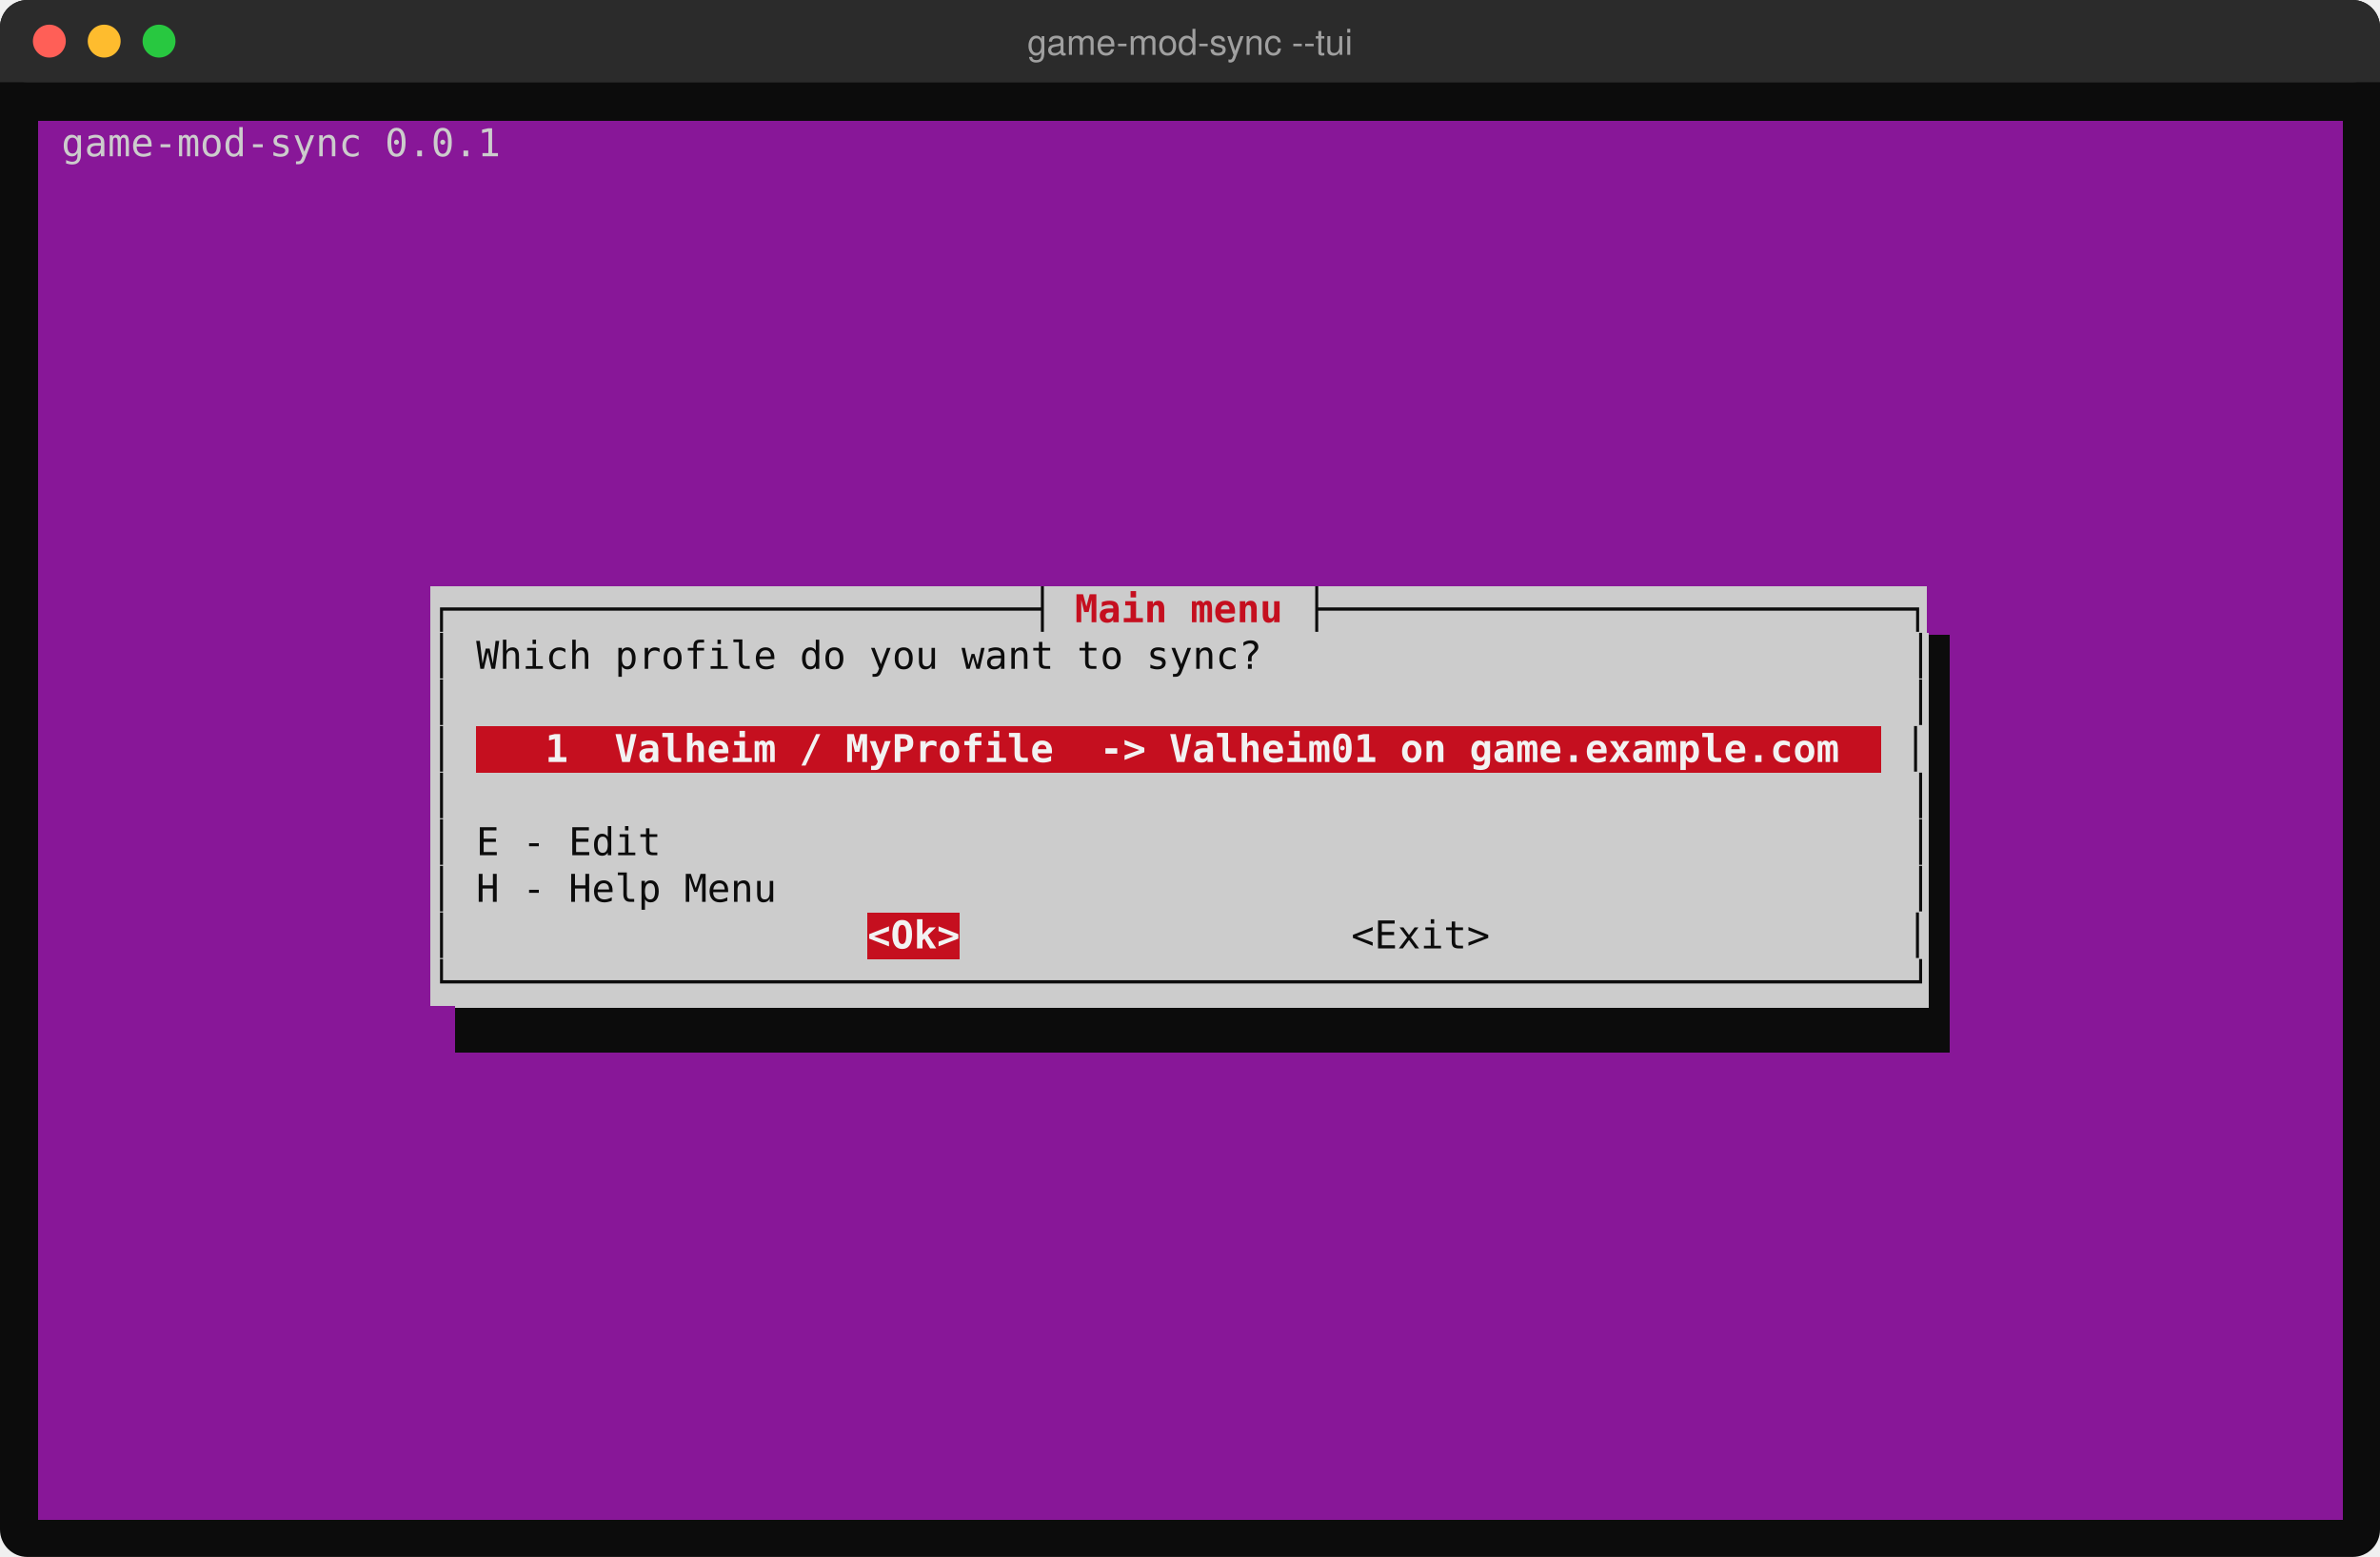
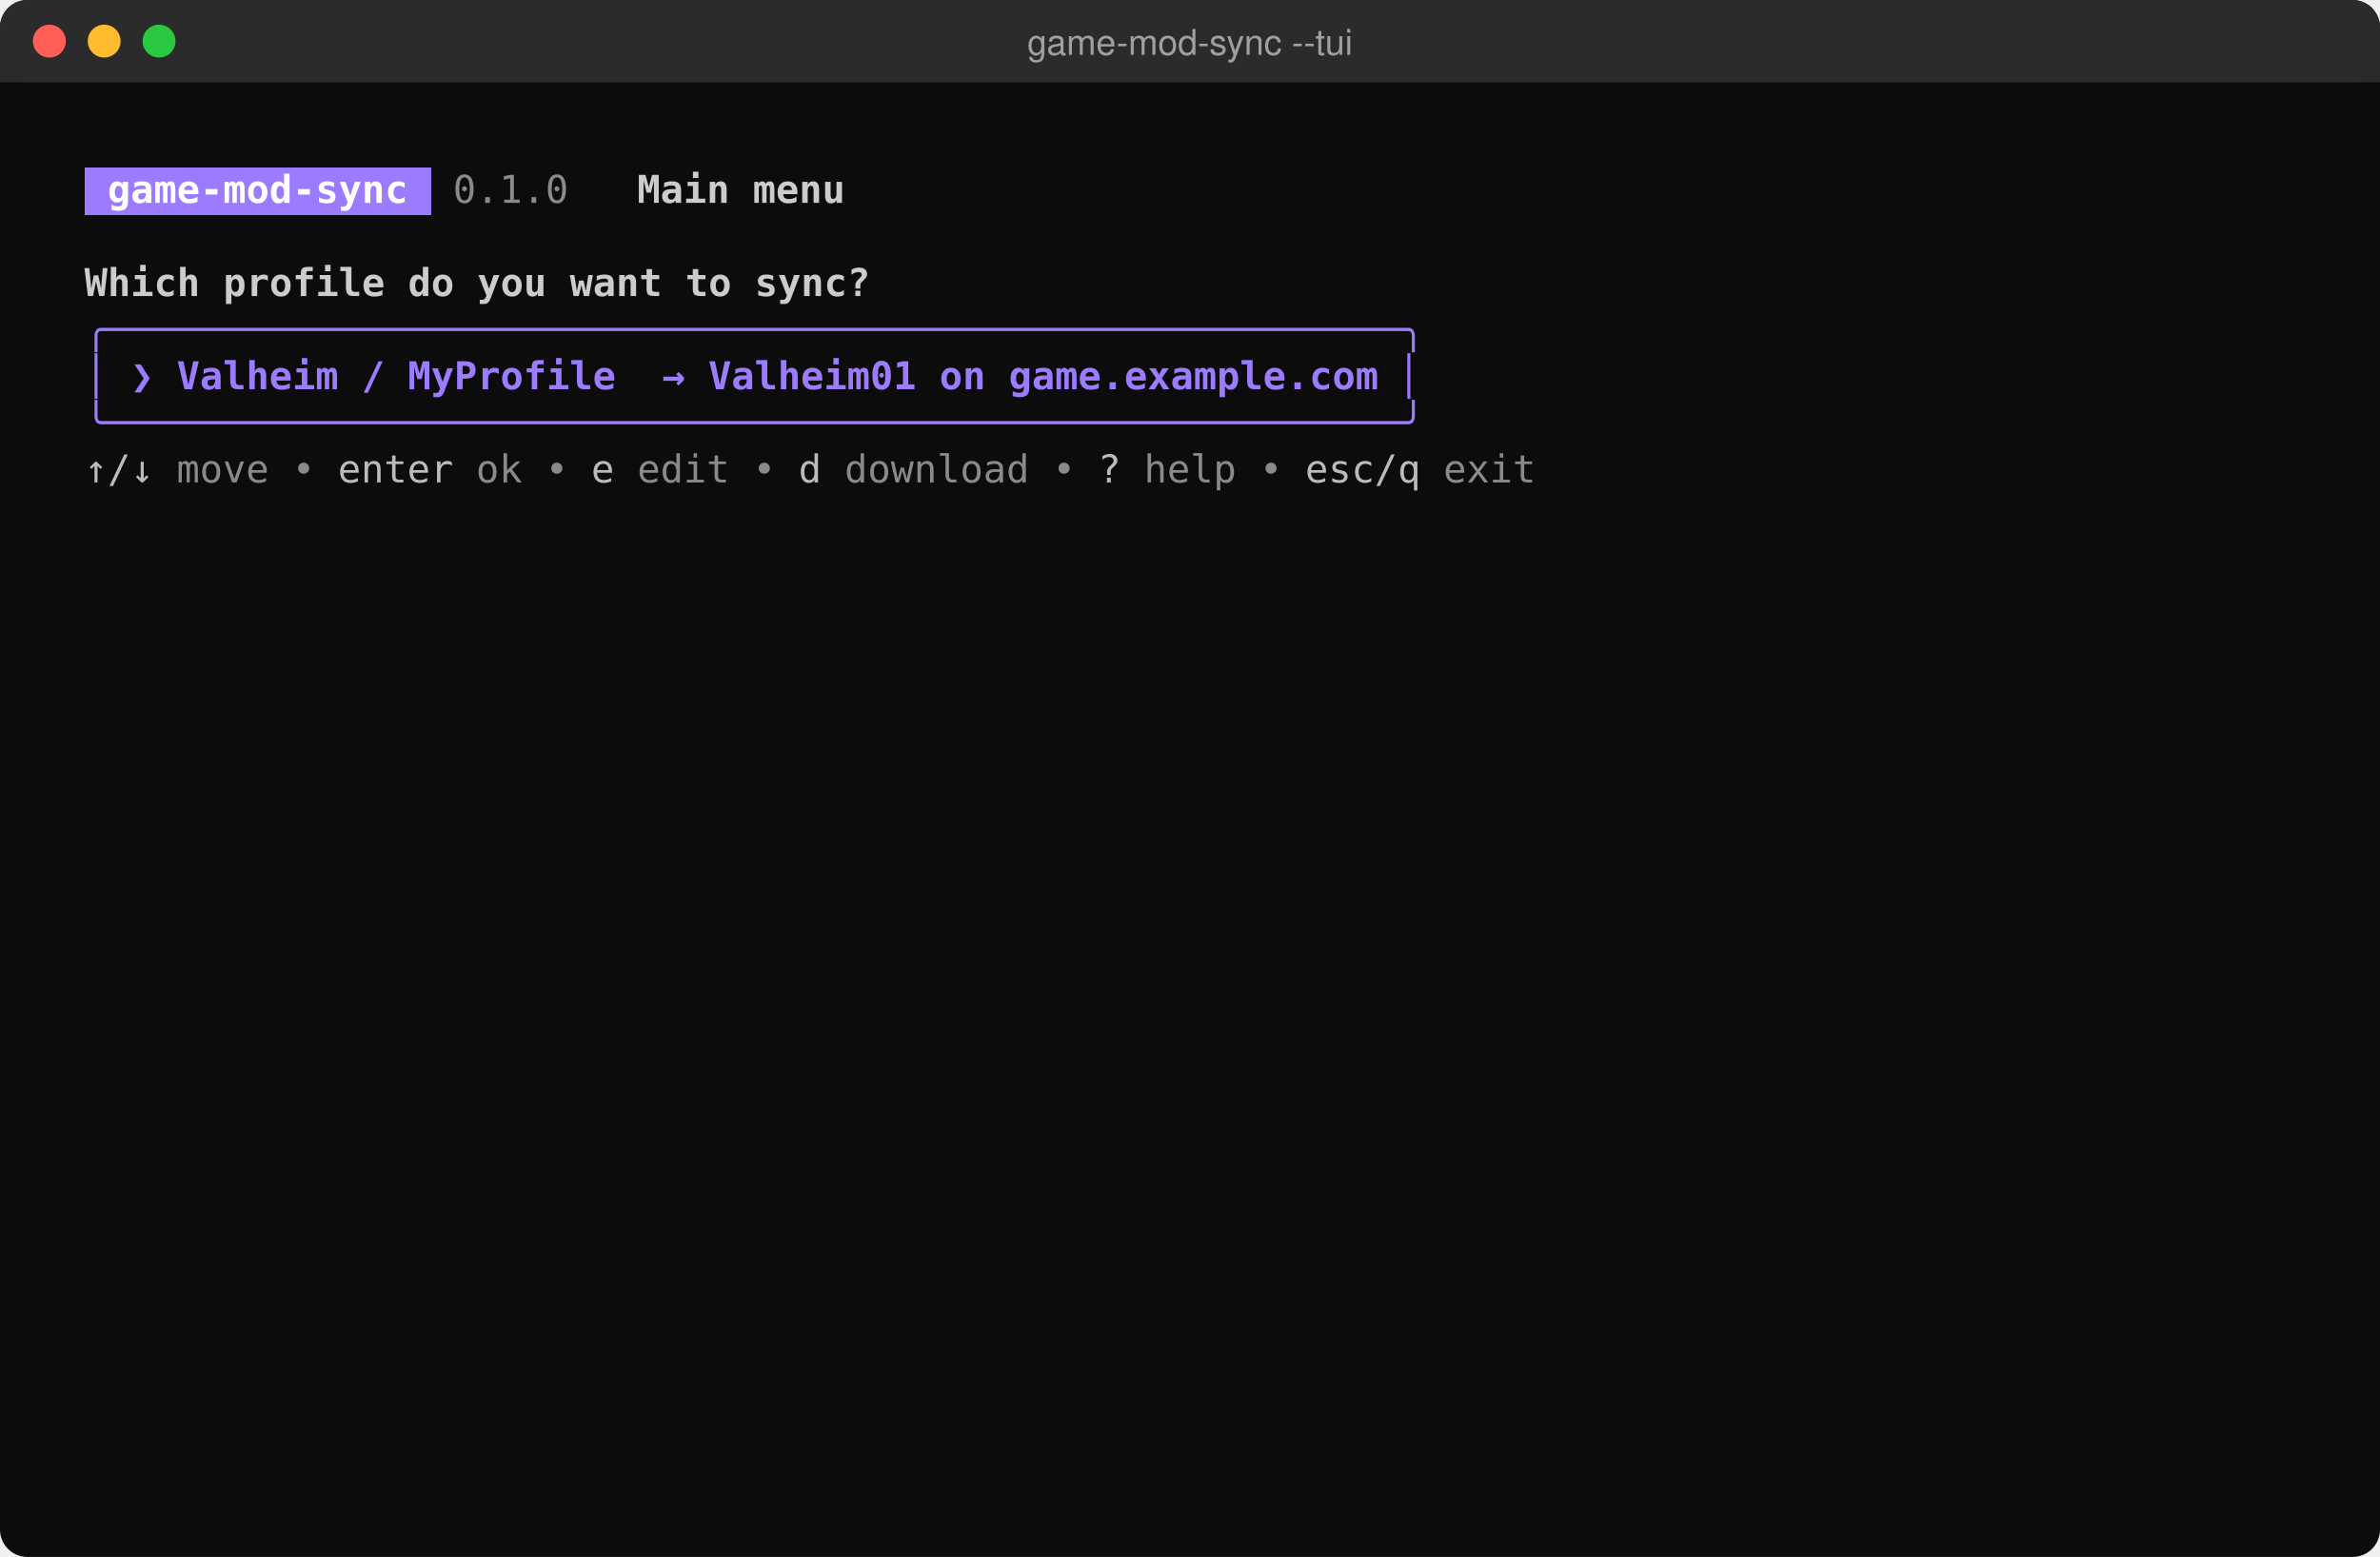
<svg xmlns="http://www.w3.org/2000/svg" width="868" height="568" viewBox="0 0 868 568" role="img" aria-label="game-mod-sync --tui">
  <rect width="868" height="568" rx="10" fill="#0c0c0c" />
  <rect width="868" height="30" rx="10" fill="#2b2b2b" />
  <rect y="20" width="868" height="10" fill="#2b2b2b" />
  <circle cx="18" cy="15" r="6" fill="#ff5f57" />
  <circle cx="38" cy="15" r="6" fill="#febc2e" />
  <circle cx="58" cy="15" r="6" fill="#28c840" />
  <text x="434" y="20" fill="#a0a0a0" font-family="Segoe UI,Helvetica,Arial,sans-serif" font-size="13" text-anchor="middle">game-mod-sync --tui</text>
  <g font-family="Cascadia Mono,Consolas,DejaVu Sans Mono,Menlo,monospace" font-size="14">
-     <rect x="14.0" y="44" width="840.6" height="17.6" fill="#881798" shape-rendering="crispEdges" />
-     <text x="22.4" y="57" fill="#cccccc" textLength="159.6" lengthAdjust="spacingAndGlyphs" xml:space="preserve">game-mod-sync 0.0.1</text>
-     <rect x="14.0" y="61" width="840.6" height="17.6" fill="#881798" shape-rendering="crispEdges" />
-     <rect x="14.0" y="78" width="840.6" height="17.6" fill="#881798" shape-rendering="crispEdges" />
-     <rect x="14.0" y="95" width="840.6" height="17.6" fill="#881798" shape-rendering="crispEdges" />
-     <rect x="14.0" y="112" width="840.6" height="17.6" fill="#881798" shape-rendering="crispEdges" />
-     <rect x="14.0" y="129" width="840.6" height="17.6" fill="#881798" shape-rendering="crispEdges" />
-     <rect x="14.0" y="146" width="840.6" height="17.6" fill="#881798" shape-rendering="crispEdges" />
-     <rect x="14.0" y="163" width="840.6" height="17.6" fill="#881798" shape-rendering="crispEdges" />
-     <rect x="14.0" y="180" width="840.6" height="17.6" fill="#881798" shape-rendering="crispEdges" />
-     <rect x="14.0" y="197" width="840.6" height="17.6" fill="#881798" shape-rendering="crispEdges" />
-     <rect x="14.0" y="214" width="143.4" height="17.6" fill="#881798" shape-rendering="crispEdges" />
-     <rect x="156.8" y="214" width="546.6" height="17.6" fill="#cccccc" shape-rendering="crispEdges" />
-     <rect x="702.8" y="214" width="151.8" height="17.6" fill="#881798" shape-rendering="crispEdges" />
-     <text x="156.8" y="227" fill="#0c0c0c" textLength="226.8" lengthAdjust="spacingAndGlyphs" xml:space="preserve">┌─────────────────────────┤</text>
-     <text x="392.0" y="227" fill="#c50f1f" font-weight="bold" textLength="75.6" lengthAdjust="spacingAndGlyphs" xml:space="preserve">Main menu</text>
-     <text x="476.0" y="227" fill="#0c0c0c" textLength="226.8" lengthAdjust="spacingAndGlyphs" xml:space="preserve">├─────────────────────────┐</text>
-     <rect x="14.0" y="231" width="143.4" height="17.6" fill="#881798" shape-rendering="crispEdges" />
-     <rect x="156.8" y="231" width="546.6" height="17.6" fill="#cccccc" shape-rendering="crispEdges" />
-     <rect x="711.2" y="231" width="143.4" height="17.6" fill="#881798" shape-rendering="crispEdges" />
-     <text x="156.8" y="244" fill="#0c0c0c" textLength="546.0" lengthAdjust="spacingAndGlyphs" xml:space="preserve">│ Which profile do you want to sync?                            │</text>
-     <rect x="14.0" y="248" width="143.4" height="17.6" fill="#881798" shape-rendering="crispEdges" />
-     <rect x="156.8" y="248" width="546.6" height="17.6" fill="#cccccc" shape-rendering="crispEdges" />
-     <rect x="711.2" y="248" width="143.4" height="17.6" fill="#881798" shape-rendering="crispEdges" />
-     <text x="156.8" y="261" fill="#0c0c0c" textLength="546.0" lengthAdjust="spacingAndGlyphs" xml:space="preserve">│                                                               │</text>
-     <rect x="14.0" y="265" width="143.4" height="17.6" fill="#881798" shape-rendering="crispEdges" />
-     <rect x="156.8" y="265" width="17.4" height="17.6" fill="#cccccc" shape-rendering="crispEdges" />
-     <rect x="173.6" y="265" width="513.0" height="17.6" fill="#c50f1f" shape-rendering="crispEdges" />
-     <rect x="686.0" y="265" width="17.4" height="17.6" fill="#cccccc" shape-rendering="crispEdges" />
-     <rect x="711.2" y="265" width="143.4" height="17.6" fill="#881798" shape-rendering="crispEdges" />
-     <text x="156.8" y="278" fill="#0c0c0c" textLength="8.4" lengthAdjust="spacingAndGlyphs" xml:space="preserve">│</text>
-     <text x="198.8" y="278" fill="#f2f2f2" font-weight="bold" textLength="470.4" lengthAdjust="spacingAndGlyphs" xml:space="preserve">1  Valheim / MyProfile  -&gt; Valheim01 on game.example.com</text>
-     <text x="694.4" y="278" fill="#0c0c0c" textLength="8.4" lengthAdjust="spacingAndGlyphs" xml:space="preserve">│</text>
-     <rect x="14.0" y="282" width="143.4" height="17.6" fill="#881798" shape-rendering="crispEdges" />
-     <rect x="156.8" y="282" width="546.6" height="17.6" fill="#cccccc" shape-rendering="crispEdges" />
-     <rect x="711.2" y="282" width="143.4" height="17.6" fill="#881798" shape-rendering="crispEdges" />
-     <text x="156.8" y="295" fill="#0c0c0c" textLength="546.0" lengthAdjust="spacingAndGlyphs" xml:space="preserve">│                                                               │</text>
-     <rect x="14.0" y="299" width="143.4" height="17.6" fill="#881798" shape-rendering="crispEdges" />
-     <rect x="156.8" y="299" width="546.6" height="17.6" fill="#cccccc" shape-rendering="crispEdges" />
-     <rect x="711.2" y="299" width="143.4" height="17.6" fill="#881798" shape-rendering="crispEdges" />
-     <text x="156.8" y="312" fill="#0c0c0c" textLength="546.0" lengthAdjust="spacingAndGlyphs" xml:space="preserve">│ E - Edit                                                      │</text>
-     <rect x="14.0" y="316" width="143.4" height="17.6" fill="#881798" shape-rendering="crispEdges" />
-     <rect x="156.8" y="316" width="546.6" height="17.6" fill="#cccccc" shape-rendering="crispEdges" />
-     <rect x="711.2" y="316" width="143.4" height="17.6" fill="#881798" shape-rendering="crispEdges" />
-     <text x="156.8" y="329" fill="#0c0c0c" textLength="546.0" lengthAdjust="spacingAndGlyphs" xml:space="preserve">│ H - Help Menu                                                 │</text>
-     <rect x="14.0" y="333" width="143.4" height="17.6" fill="#881798" shape-rendering="crispEdges" />
-     <rect x="156.8" y="333" width="160.2" height="17.6" fill="#cccccc" shape-rendering="crispEdges" />
-     <rect x="316.4" y="333" width="34.2" height="17.6" fill="#c50f1f" shape-rendering="crispEdges" />
-     <rect x="350.0" y="333" width="353.4" height="17.6" fill="#cccccc" shape-rendering="crispEdges" />
-     <rect x="711.2" y="333" width="143.4" height="17.6" fill="#881798" shape-rendering="crispEdges" />
-     <text x="156.8" y="346" fill="#0c0c0c" textLength="8.4" lengthAdjust="spacingAndGlyphs" xml:space="preserve">│</text>
-     <text x="316.4" y="346" fill="#f2f2f2" font-weight="bold" textLength="33.6" lengthAdjust="spacingAndGlyphs" xml:space="preserve">&lt;Ok&gt;</text>
-     <text x="492.8" y="346" fill="#0c0c0c" textLength="210.0" lengthAdjust="spacingAndGlyphs" xml:space="preserve">&lt;Exit&gt;                  │</text>
-     <rect x="14.0" y="350" width="143.4" height="17.6" fill="#881798" shape-rendering="crispEdges" />
-     <rect x="156.8" y="350" width="546.6" height="17.6" fill="#cccccc" shape-rendering="crispEdges" />
-     <rect x="711.2" y="350" width="143.4" height="17.6" fill="#881798" shape-rendering="crispEdges" />
-     <text x="156.8" y="363" fill="#0c0c0c" textLength="546.0" lengthAdjust="spacingAndGlyphs" xml:space="preserve">└───────────────────────────────────────────────────────────────┘</text>
-     <rect x="14.0" y="367" width="151.8" height="17.6" fill="#881798" shape-rendering="crispEdges" />
-     <rect x="711.2" y="367" width="143.4" height="17.6" fill="#881798" shape-rendering="crispEdges" />
-     <rect x="14.0" y="384" width="840.6" height="17.6" fill="#881798" shape-rendering="crispEdges" />
-     <rect x="14.0" y="401" width="840.6" height="17.6" fill="#881798" shape-rendering="crispEdges" />
-     <rect x="14.0" y="418" width="840.6" height="17.6" fill="#881798" shape-rendering="crispEdges" />
-     <rect x="14.0" y="435" width="840.6" height="17.6" fill="#881798" shape-rendering="crispEdges" />
-     <rect x="14.0" y="452" width="840.6" height="17.6" fill="#881798" shape-rendering="crispEdges" />
-     <rect x="14.0" y="469" width="840.6" height="17.6" fill="#881798" shape-rendering="crispEdges" />
-     <rect x="14.0" y="486" width="840.6" height="17.6" fill="#881798" shape-rendering="crispEdges" />
-     <rect x="14.0" y="503" width="840.6" height="17.6" fill="#881798" shape-rendering="crispEdges" />
-     <rect x="14.0" y="520" width="840.6" height="17.6" fill="#881798" shape-rendering="crispEdges" />
-     <rect x="14.0" y="537" width="840.6" height="17.6" fill="#881798" shape-rendering="crispEdges" />
+     <rect x="30.8" y="61" width="126.6" height="17.6" fill="#9d7bff" shape-rendering="crispEdges" />
+     <text x="39.2" y="74" fill="#ffffff" font-weight="bold" textLength="109.2" lengthAdjust="spacingAndGlyphs" xml:space="preserve">game-mod-sync</text>
+     <text x="165.2" y="74" fill="#8a8a8a" textLength="42.0" lengthAdjust="spacingAndGlyphs" xml:space="preserve">0.1.0</text>
+     <text x="232.4" y="74" fill="#cccccc" font-weight="bold" textLength="75.6" lengthAdjust="spacingAndGlyphs" xml:space="preserve">Main menu</text>
+     <text x="30.8" y="108" fill="#cccccc" font-weight="bold" textLength="285.6" lengthAdjust="spacingAndGlyphs" xml:space="preserve">Which profile do you want to sync?</text>
+     <text x="30.8" y="125" fill="#9d7bff" textLength="487.2" lengthAdjust="spacingAndGlyphs" xml:space="preserve">╭────────────────────────────────────────────────────────╮</text>
+     <text x="30.8" y="142" fill="#9d7bff" textLength="8.4" lengthAdjust="spacingAndGlyphs" xml:space="preserve">│</text>
+     <text x="47.6" y="142" fill="#9d7bff" font-weight="bold" textLength="453.6" lengthAdjust="spacingAndGlyphs" xml:space="preserve">❯ Valheim / MyProfile  → Valheim01 on game.example.com</text>
+     <text x="509.6" y="142" fill="#9d7bff" textLength="8.4" lengthAdjust="spacingAndGlyphs" xml:space="preserve">│</text>
+     <text x="30.8" y="159" fill="#9d7bff" textLength="487.2" lengthAdjust="spacingAndGlyphs" xml:space="preserve">╰────────────────────────────────────────────────────────╯</text>
+     <text x="30.8" y="176" fill="#bbbbbb" textLength="25.2" lengthAdjust="spacingAndGlyphs" xml:space="preserve">↑/↓</text>
+     <text x="64.4" y="176" fill="#8a8a8a" textLength="50.4" lengthAdjust="spacingAndGlyphs" xml:space="preserve">move •</text>
+     <text x="123.2" y="176" fill="#bbbbbb" textLength="42.0" lengthAdjust="spacingAndGlyphs" xml:space="preserve">enter</text>
+     <text x="173.6" y="176" fill="#8a8a8a" textLength="33.6" lengthAdjust="spacingAndGlyphs" xml:space="preserve">ok •</text>
+     <text x="215.6" y="176" fill="#bbbbbb" textLength="8.4" lengthAdjust="spacingAndGlyphs" xml:space="preserve">e</text>
+     <text x="232.4" y="176" fill="#8a8a8a" textLength="50.4" lengthAdjust="spacingAndGlyphs" xml:space="preserve">edit •</text>
+     <text x="291.2" y="176" fill="#bbbbbb" textLength="8.4" lengthAdjust="spacingAndGlyphs" xml:space="preserve">d</text>
+     <text x="308.0" y="176" fill="#8a8a8a" textLength="84.0" lengthAdjust="spacingAndGlyphs" xml:space="preserve">download •</text>
+     <text x="400.4" y="176" fill="#bbbbbb" textLength="8.4" lengthAdjust="spacingAndGlyphs" xml:space="preserve">?</text>
+     <text x="417.2" y="176" fill="#8a8a8a" textLength="50.4" lengthAdjust="spacingAndGlyphs" xml:space="preserve">help •</text>
+     <text x="476.0" y="176" fill="#bbbbbb" textLength="42.0" lengthAdjust="spacingAndGlyphs" xml:space="preserve">esc/q</text>
+     <text x="526.4" y="176" fill="#8a8a8a" textLength="33.6" lengthAdjust="spacingAndGlyphs" xml:space="preserve">exit</text>
  </g>
</svg>
